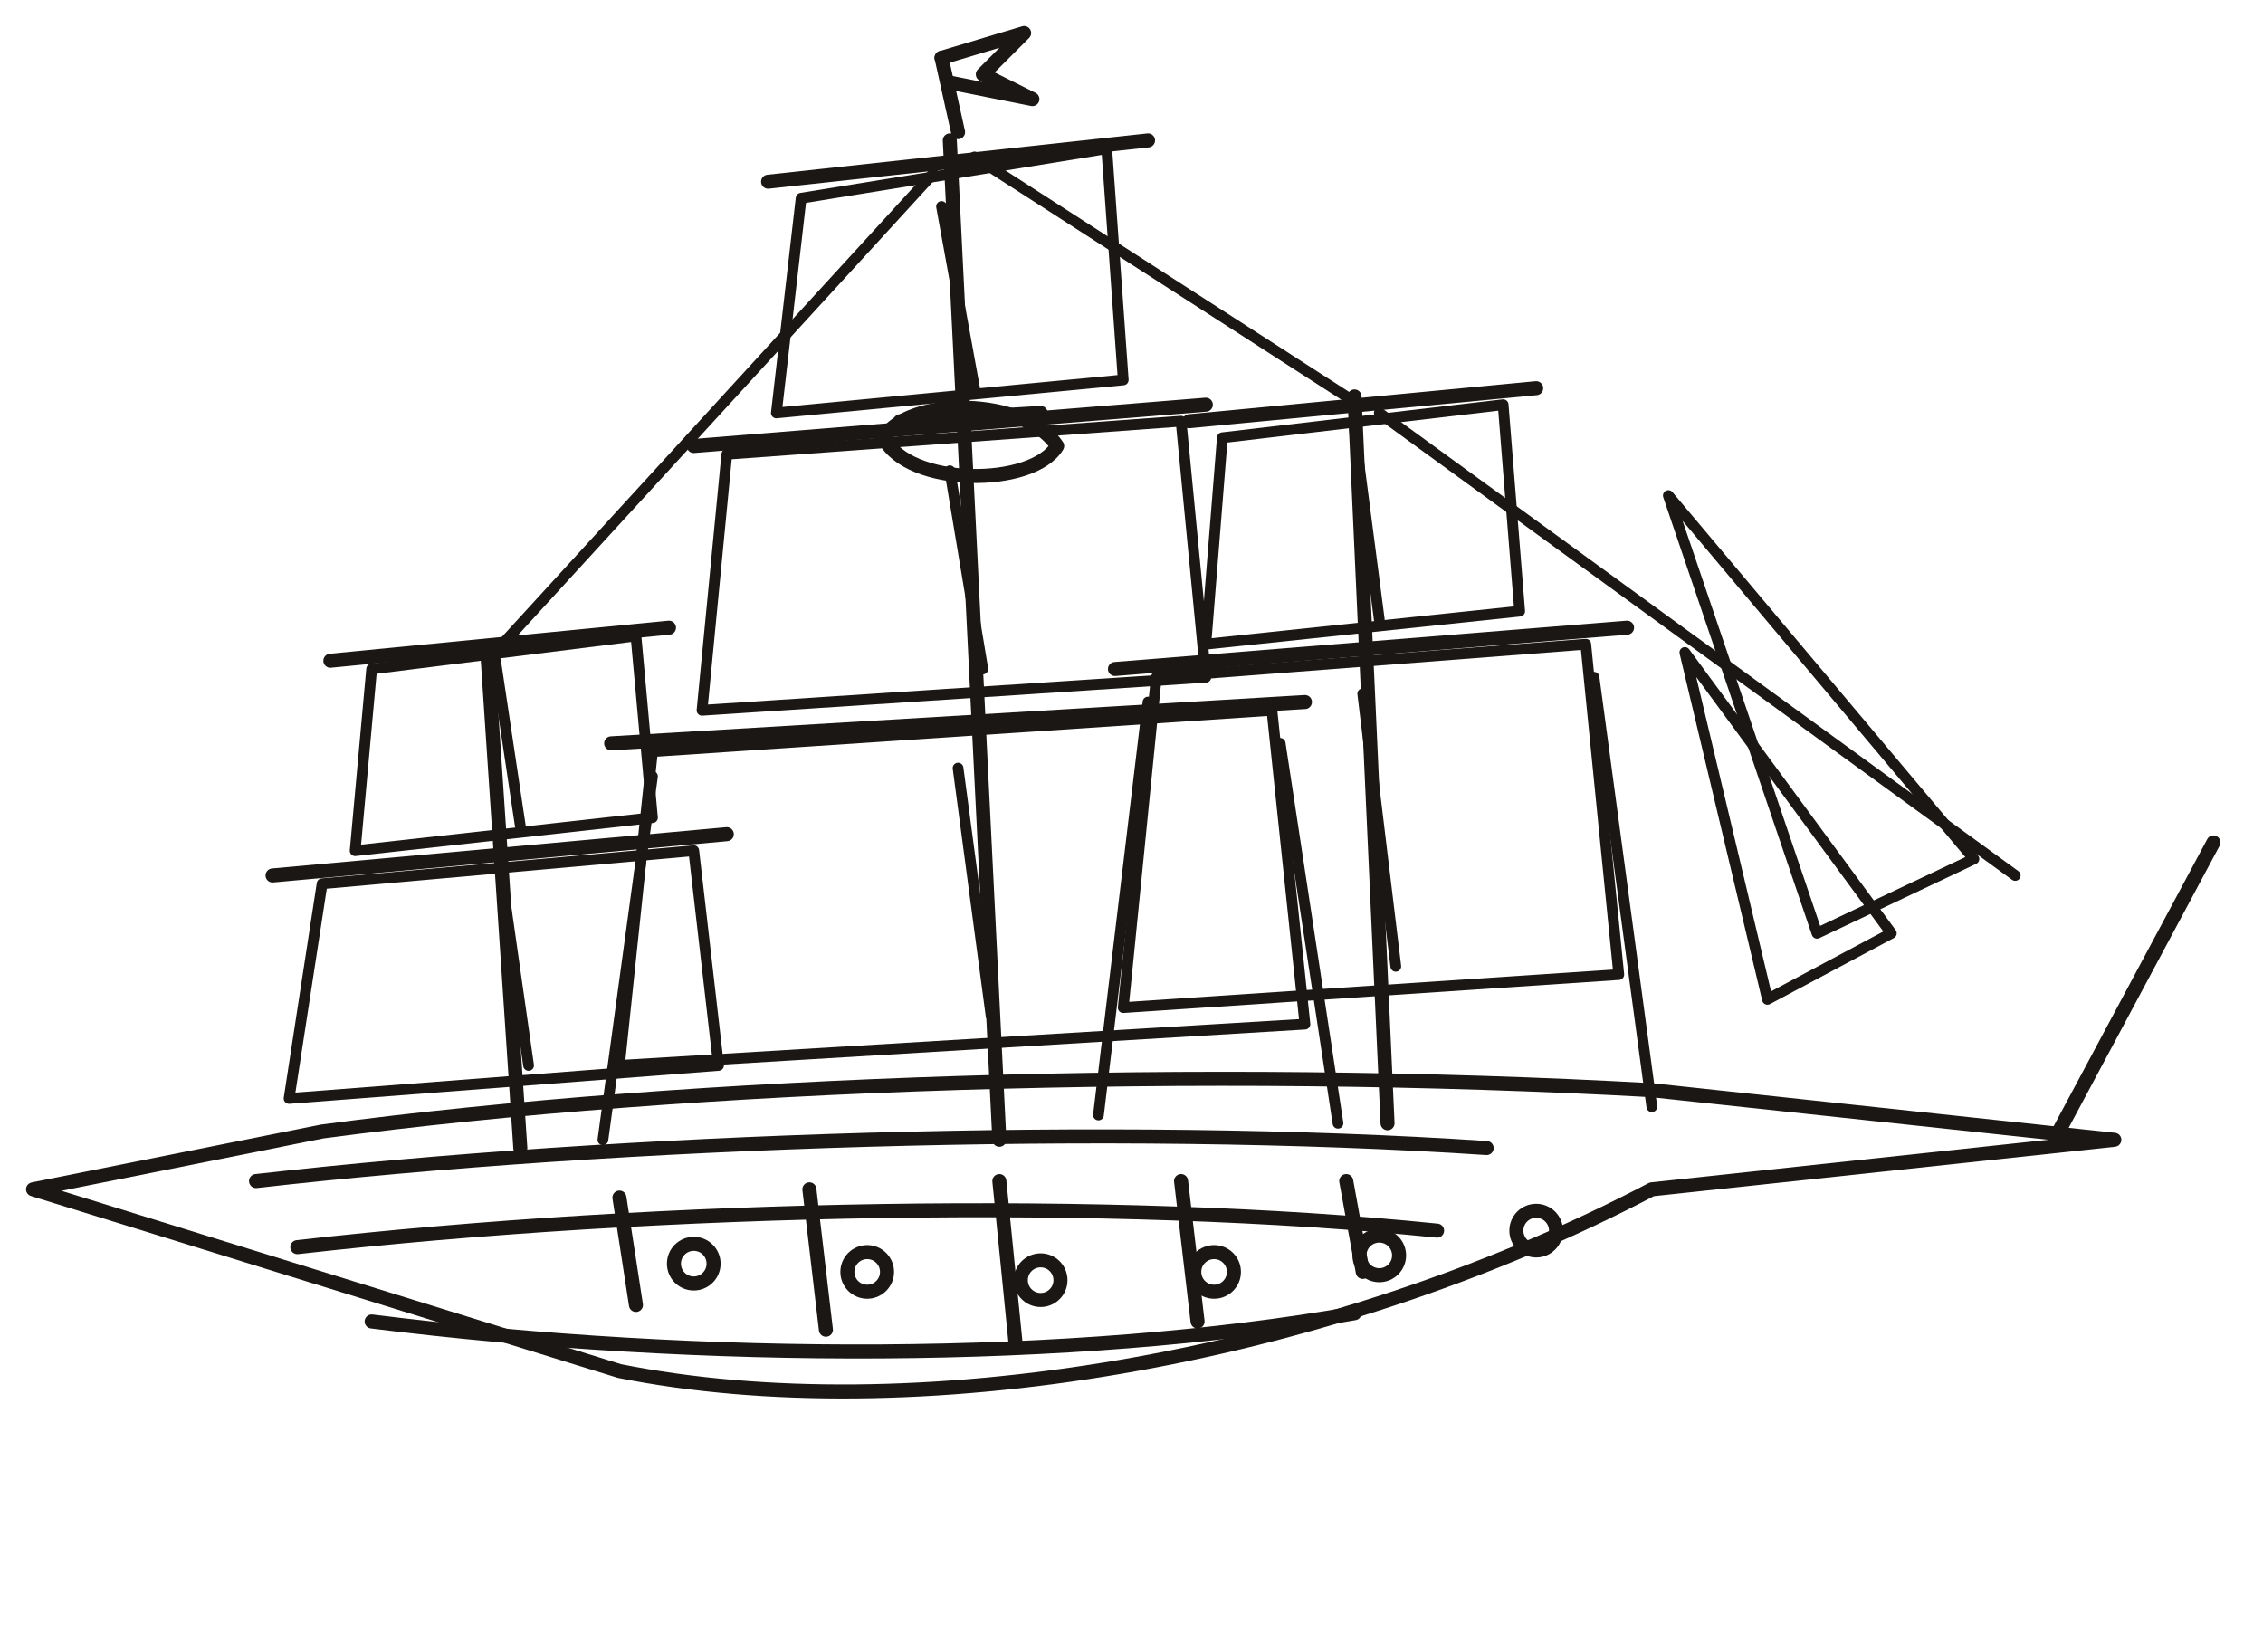
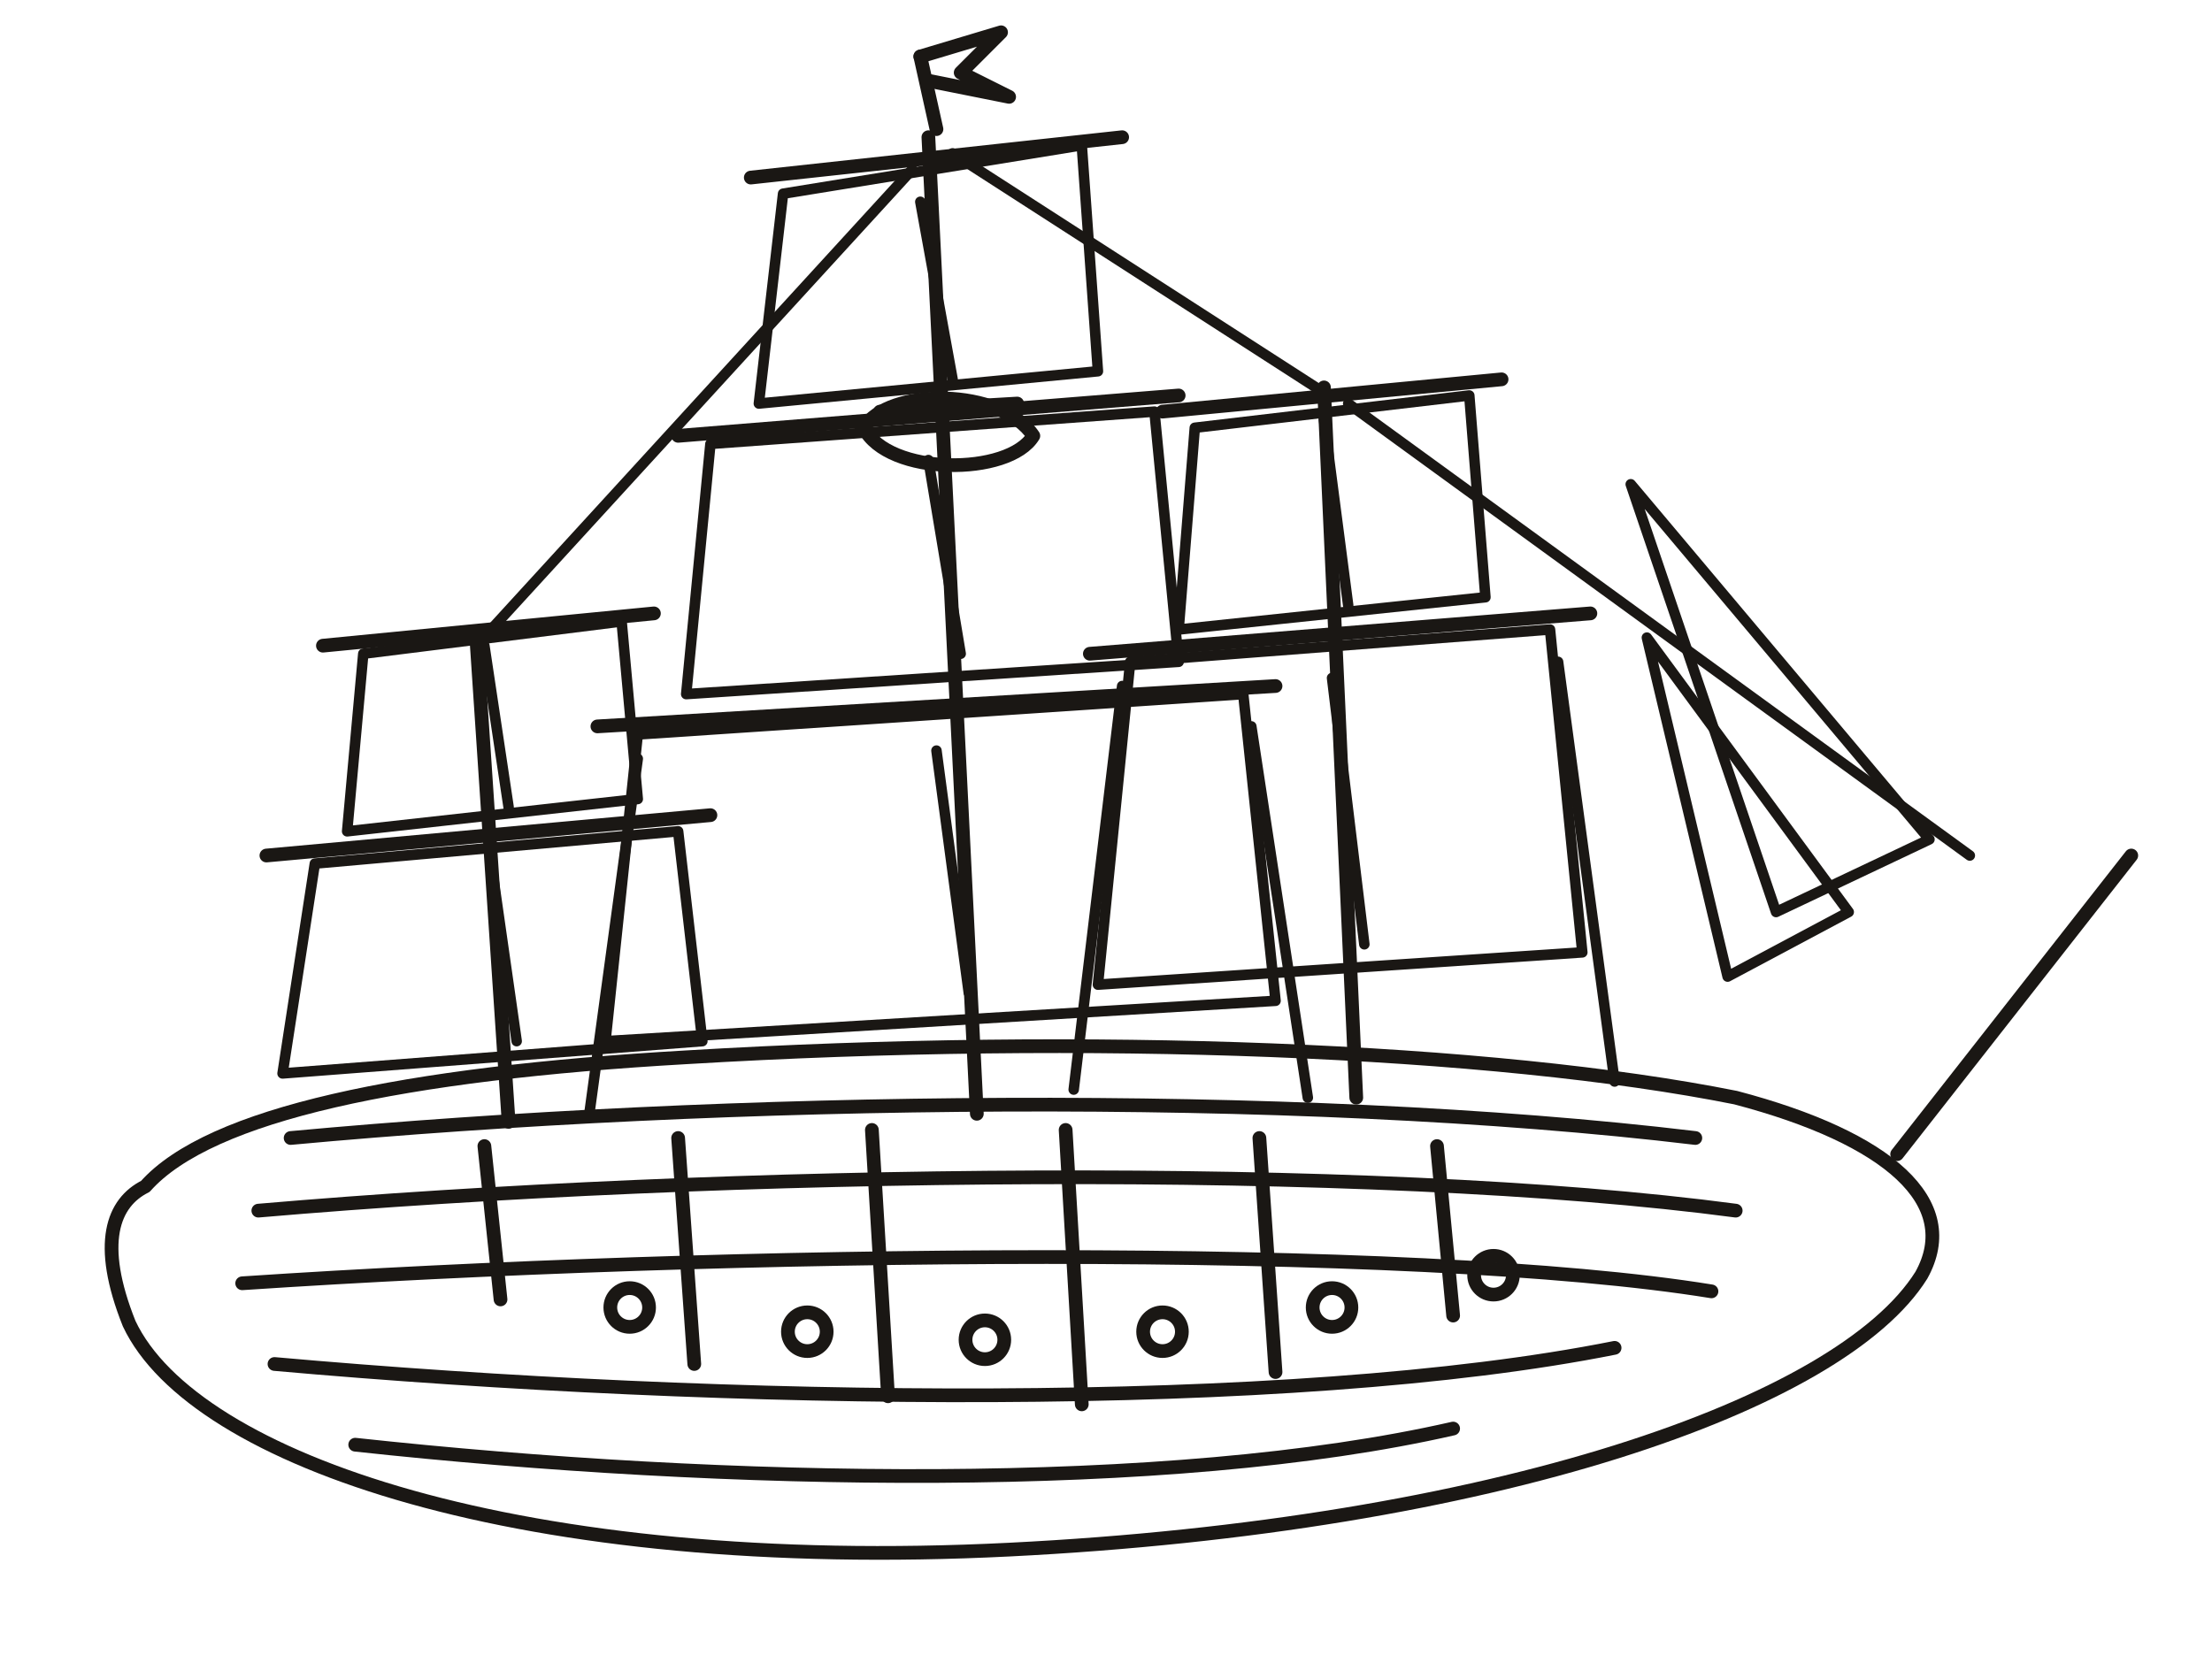
- <svg xmlns="http://www.w3.org/2000/svg" viewBox="0 16 548 400" fill="none" stroke="#1a1714" stroke-linecap="round" stroke-linejoin="round">
+ <svg xmlns="http://www.w3.org/2000/svg" viewBox="0 16 548 412" fill="none" stroke="#1a1714" stroke-linecap="round" stroke-linejoin="round">
  <g stroke-width="2.6">
    <path d="M194 64 L268 52 L272 108 L188 116 Z" />
    <path d="M228 66 L236 110" />
    <path d="M176 126 L286 118 L292 180 L170 188 Z" />
    <path d="M230 130 L238 178" />
    <path d="M158 198 L308 188 L316 264 L150 274 Z" />
    <path d="M232 202 L240 262" />
    <path d="M296 122 L364 114 L368 164 L292 172 Z" />
    <path d="M328 120 L334 166" />
    <path d="M280 180 L384 172 L392 252 L272 260 Z" />
    <path d="M330 184 L338 250" />
    <path d="M90 178 L154 170 L158 214 L86 222 Z" />
    <path d="M120 176 L126 216" />
    <path d="M78 230 L168 222 L174 274 L70 282 Z" />
    <path d="M122 232 L128 274" />
    <path d="M334 116 L488 228" />
    <path d="M118 176 L226 58" />
    <path d="M236 54 L326 112" />
    <path d="M158 204 L146 292" />
    <path d="M310 196 L324 288" />
    <path d="M278 186 L266 286" />
    <path d="M386 180 L400 284" />
    <path d="M404 136 L478 224 L440 242 Z" />
    <path d="M408 174 L458 242 L428 258 Z" />
  </g>
  <g stroke-width="3.4">
-     <path d="M8 304 L78 290 C168 278 292 274 400 280 L512 292 L400 304 C320 346 220 362 150 348 L8 304" />
-     <path d="M498 291 L536 220" />
-     <path d="M62 302 C150 292 270 288 360 294" />
-     <path d="M72 318 C160 308 270 306 348 314" />
-     <path d="M90 336 C170 346 260 346 328 334" />
-     <path d="M150 306 L154 332 M196 304 L200 338 M242 302 L246 342 M286 302 L290 336 M326 302 L330 324" />
+     <path d="M36 310 C52 292 100 282 170 278 C270 272 370 276 430 288 C468 298 486 314 476 332 C456 364 370 394 250 400 C130 406 48 378 32 344 C24 324 28 314 36 310" />
+     <path d="M470 302 L528 228" />
+     <path d="M72 298 C180 288 320 286 420 298" />
+     <path d="M64 316 C180 306 340 304 430 316" />
+     <path d="M60 334 C180 326 350 324 424 336" />
+     <path d="M68 354 C180 364 320 366 400 350" />
+     <path d="M88 374 C180 384 290 386 360 370" />
+     <path d="M120 300 L124 338 M168 298 L172 354 M216 296 L220 362 M264 296 L268 364 M312 298 L316 356 M356 300 L360 342" />
    <path d="M118 174 L126 294" />
    <path d="M230 50 L242 292" />
    <path d="M328 112 L336 288" />
    <path d="M186 60 L278 50" />
    <path d="M168 124 L292 114" />
    <path d="M148 196 L316 186" />
    <path d="M288 118 L372 110" />
    <path d="M270 178 L394 168" />
    <path d="M80 176 L162 168" />
    <path d="M66 228 L176 218" />
    <path d="M214 122 C220 112 248 112 256 124 C250 134 220 134 214 122" />
    <path d="M218 118 L252 116" />
    <path d="M232 48 L228 30" />
    <path d="M228 30 L248 24 L238 34 L250 40 L230 36" />
-     <circle cx="168" cy="322" r="4.8" />
-     <circle cx="210" cy="324" r="4.8" />
-     <circle cx="252" cy="326" r="4.8" />
-     <circle cx="294" cy="324" r="4.8" />
-     <circle cx="334" cy="320" r="4.8" />
-     <circle cx="372" cy="314" r="4.8" />
+     <circle cx="156" cy="340" r="4.8" />
+     <circle cx="200" cy="346" r="4.8" />
+     <circle cx="244" cy="348" r="4.8" />
+     <circle cx="288" cy="346" r="4.8" />
+     <circle cx="330" cy="340" r="4.8" />
+     <circle cx="370" cy="332" r="4.8" />
  </g>
</svg>
